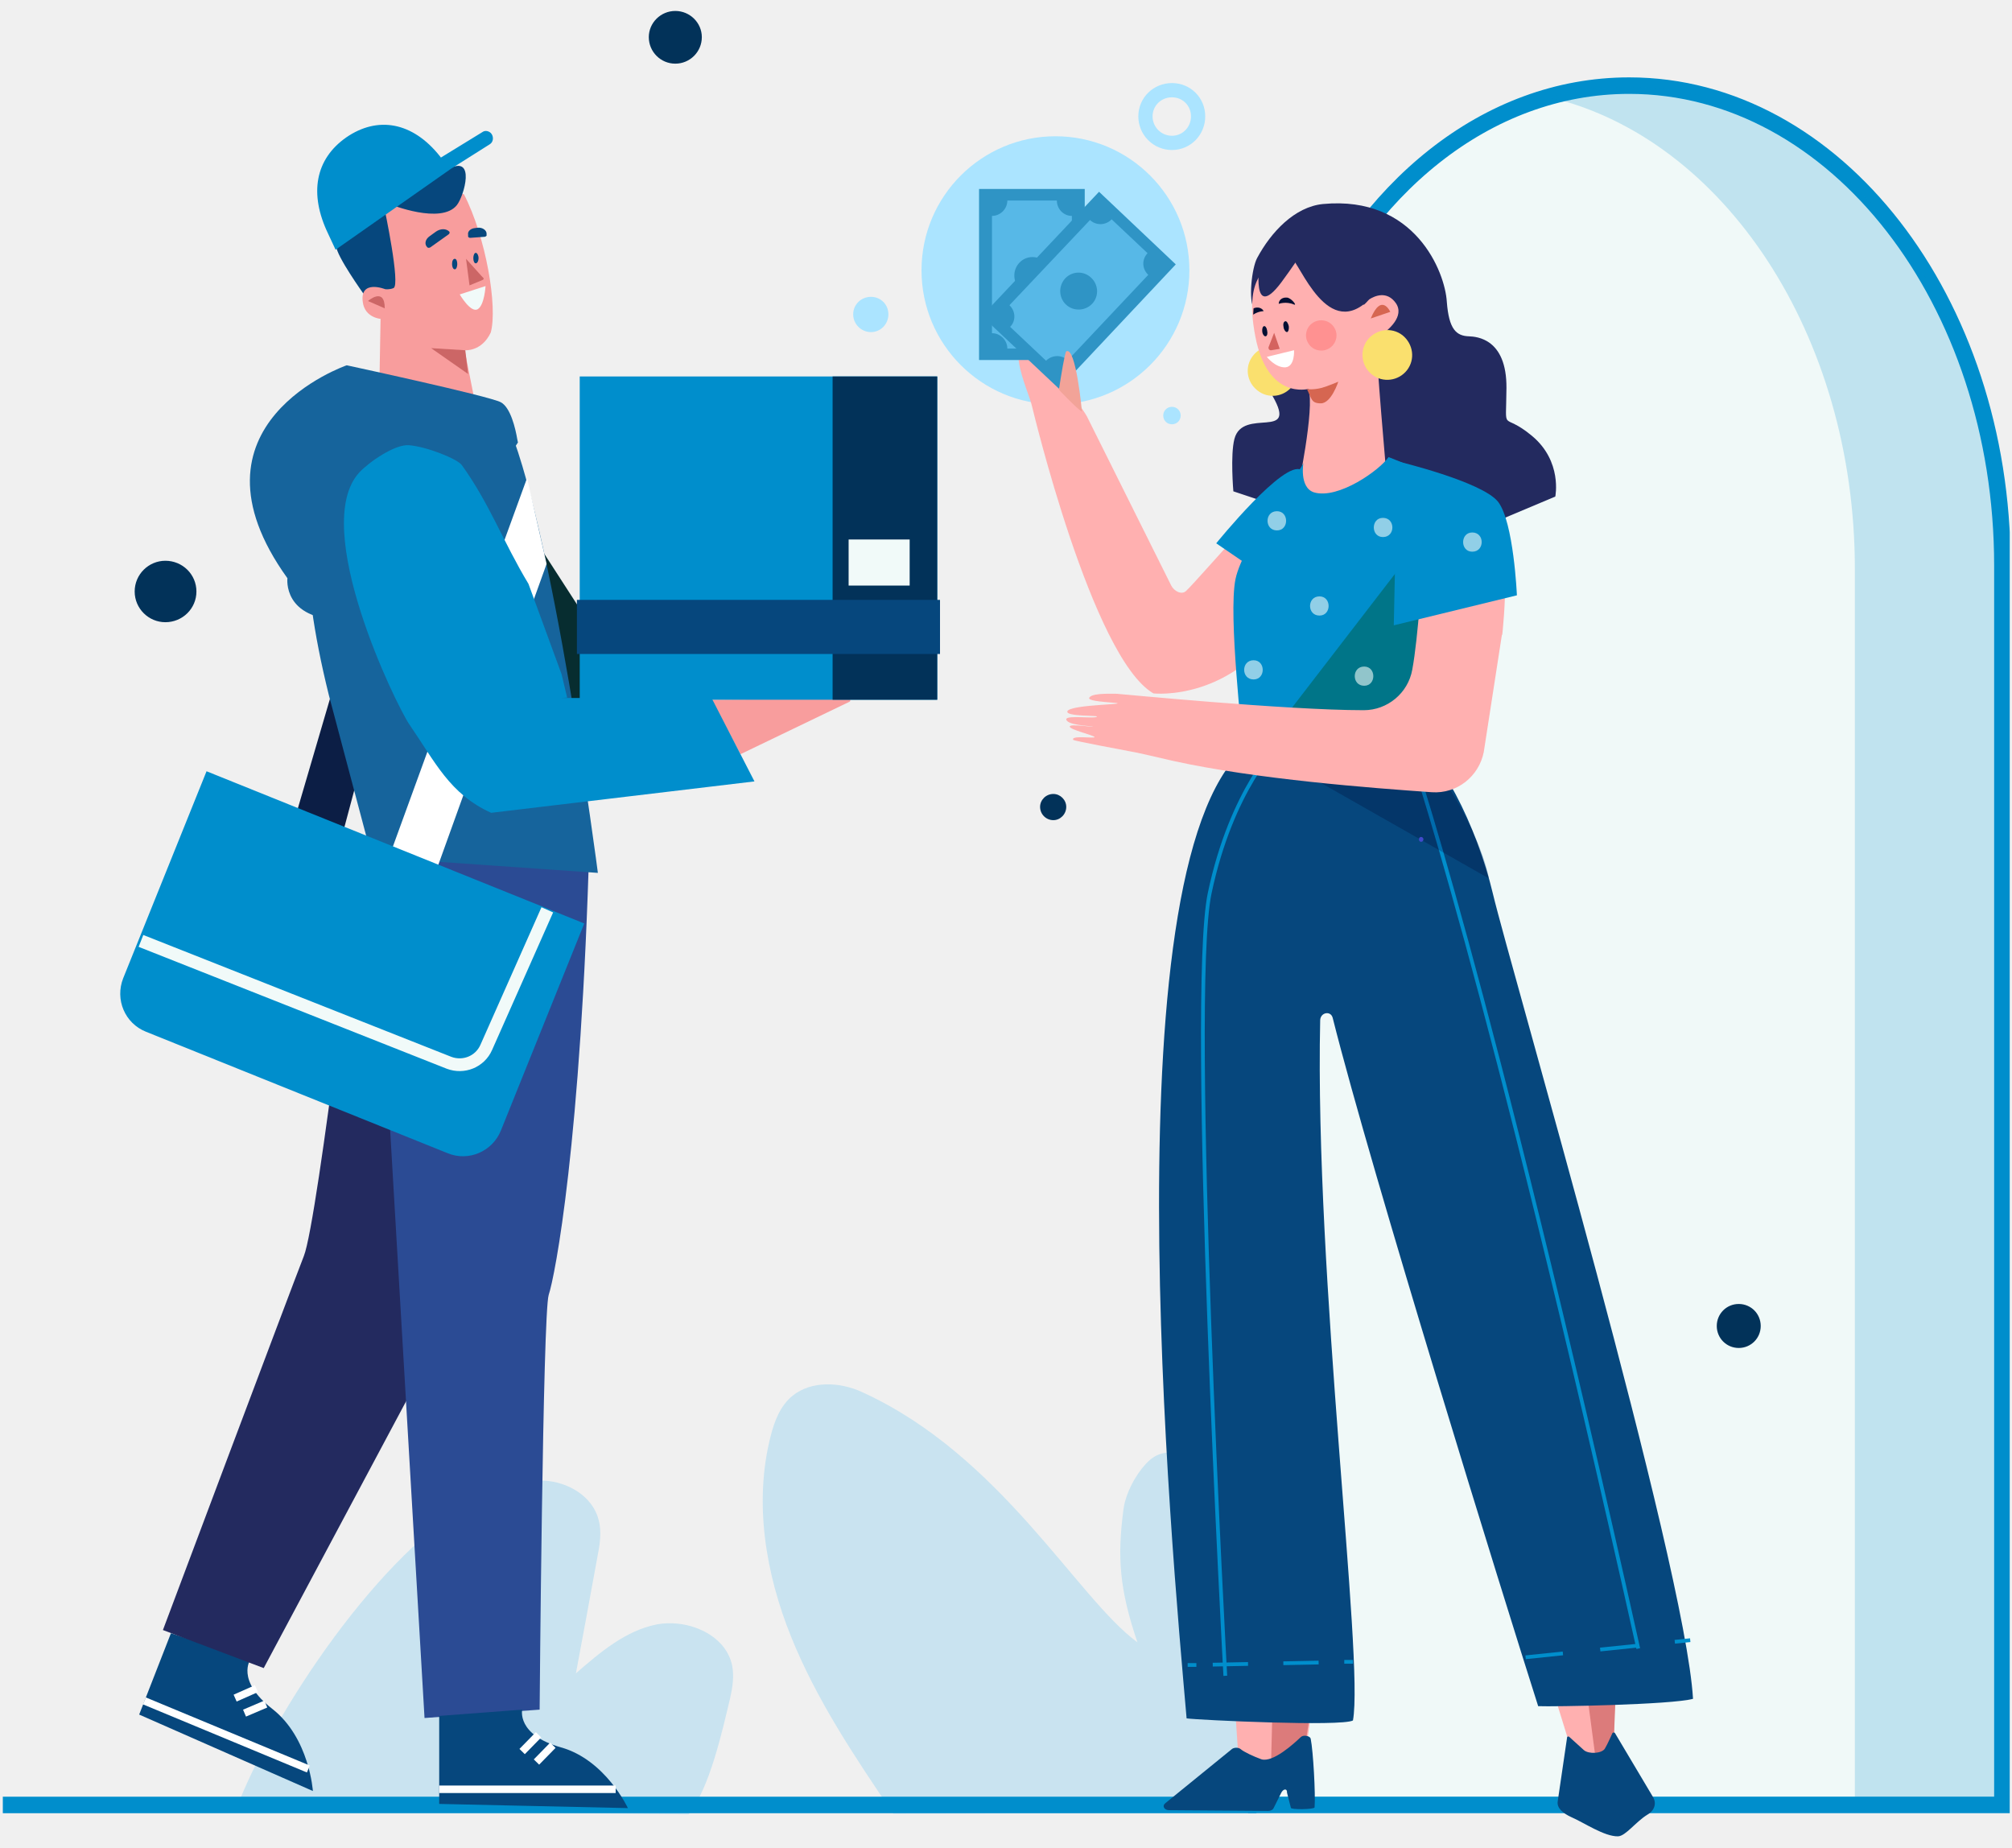
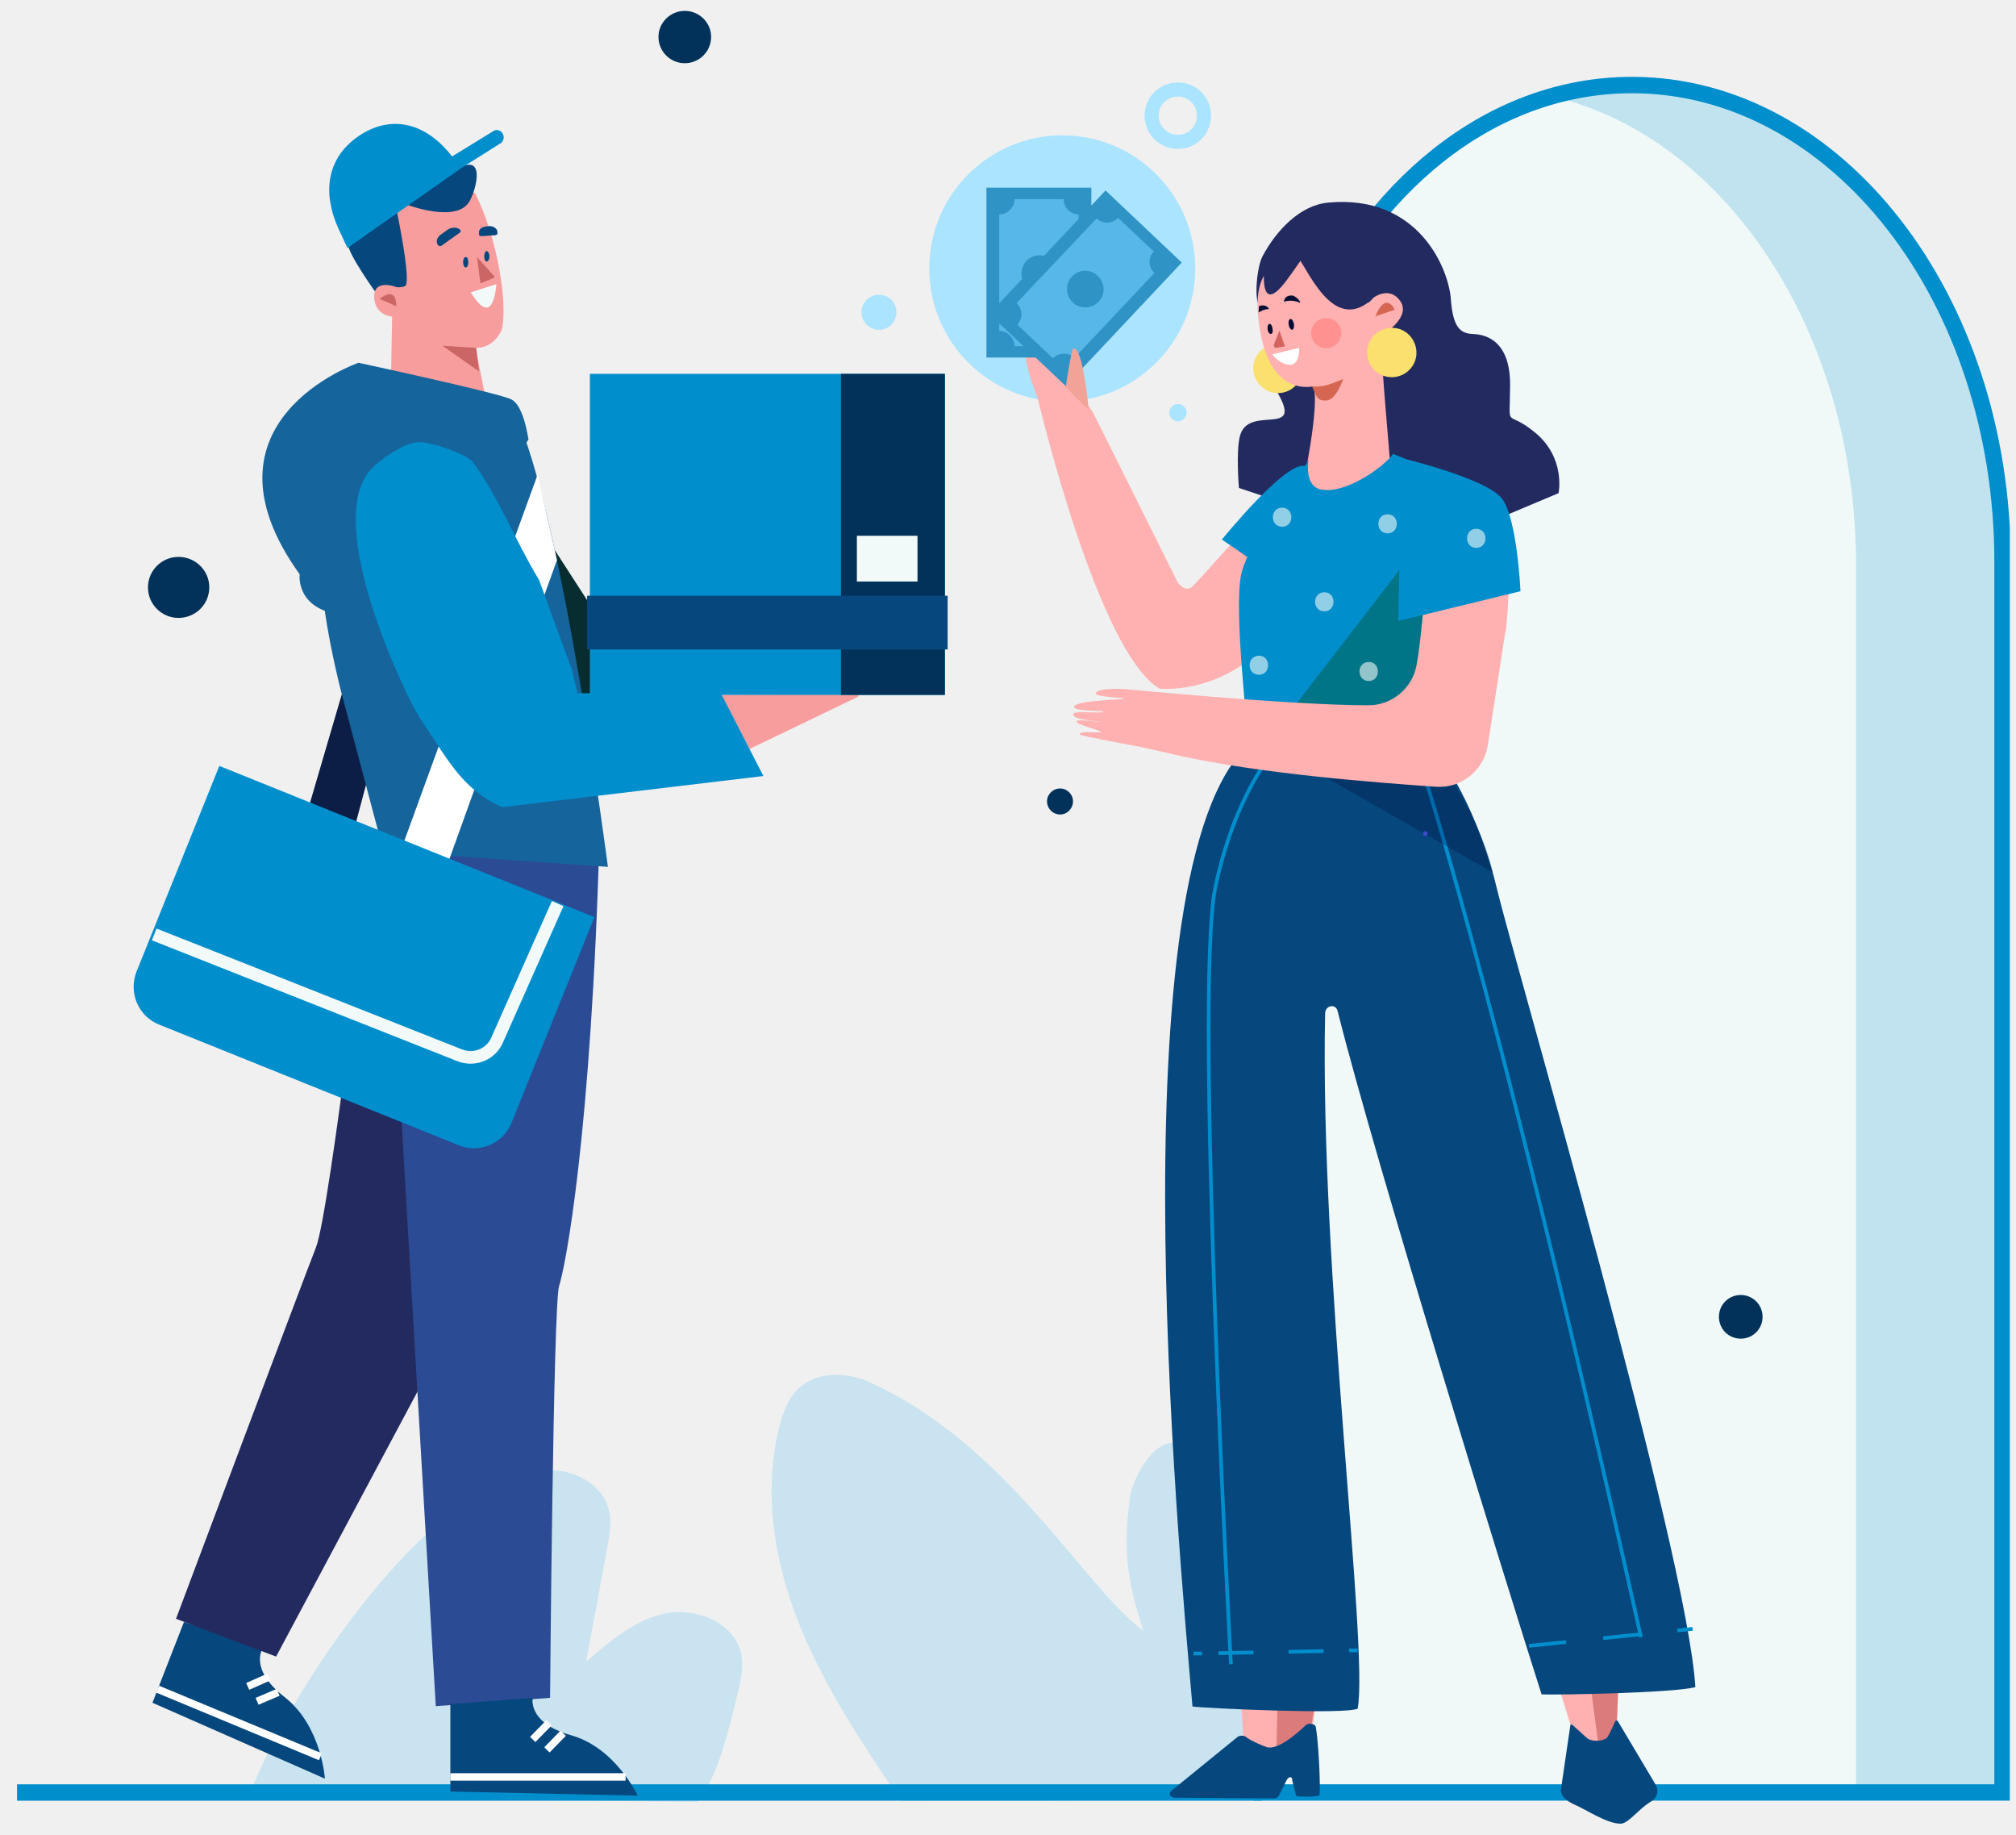
- <svg xmlns="http://www.w3.org/2000/svg" width="110" height="101" viewBox="0 0 110 101" fill="none">
+ <svg xmlns="http://www.w3.org/2000/svg" width="111" height="101" viewBox="0 0 111 101" fill="none">
  <g clip-path="url(#clip0_245_10035)">
    <g style="mix-blend-mode:multiply">
      <g opacity="0.5">
-         <path d="M48.838 99.15C46.74 96.058 44.642 92.928 43.251 89.474C41.858 86.02 41.21 82.146 42.125 78.539C42.335 77.7 42.659 76.841 43.327 76.306C44.356 75.467 45.92 75.543 47.121 76.096C54.73 79.551 58.887 87.375 62.186 89.78C61.194 86.86 61.08 85.123 61.423 82.509C61.537 81.612 62.148 80.486 62.796 79.875C64.074 78.654 66.114 80.028 67.22 81.383C70.614 85.543 75.286 94.112 77.288 99.073" fill="#ABE4FF" />
+         <path d="M49.622 99.15C47.524 96.058 45.427 92.928 44.035 89.474C42.643 86.02 41.994 82.146 42.91 78.539C43.119 77.7 43.444 76.841 44.111 76.306C45.141 75.467 46.704 75.543 47.906 76.096C55.514 79.551 59.671 87.375 62.97 89.78C61.978 86.86 61.864 85.123 62.207 82.509C62.322 81.612 62.932 80.486 63.58 79.875C64.858 78.654 66.898 80.028 68.004 81.383C71.398 85.543 76.07 94.112 78.072 99.073" fill="#ABE4FF" />
      </g>
      <g opacity="0.5">
-         <path d="M12.894 98.938C14.934 93.556 20.884 84.721 25.975 82.03C27.138 81.4 28.416 80.885 29.732 80.942C31.047 80.999 32.401 81.801 32.726 83.079C32.916 83.766 32.783 84.492 32.649 85.178C32.268 87.278 31.88 89.377 31.486 91.476C32.802 90.331 34.194 89.148 35.891 88.805C37.607 88.48 39.686 89.358 40.029 91.056C40.143 91.648 40.048 92.259 39.914 92.85C39.476 94.663 38.809 97.736 37.645 99.186" fill="#ABE4FF" />
+         <path d="M13.678 98.938C15.719 93.556 21.668 84.721 26.759 82.03C27.923 81.4 29.2 80.885 30.516 80.942C31.832 80.999 33.186 81.801 33.51 83.079C33.7 83.766 33.567 84.492 33.434 85.178C33.052 87.278 32.664 89.377 32.27 91.476C33.586 90.331 34.978 89.148 36.675 88.805C38.391 88.48 40.47 89.358 40.813 91.056C40.928 91.648 40.832 92.259 40.699 92.85C40.26 94.663 39.593 97.736 38.429 99.186" fill="#ABE4FF" />
      </g>
    </g>
-     <path d="M68.687 34.662V98.669H109.475V30.921C109.475 16.436 100.341 4.681 89.072 4.681C81.272 4.681 74.503 10.31 71.071 18.593" fill="#F0F9F8" />
-     <path d="M68.687 34.662V98.669H109.475V30.921C109.475 16.436 100.341 4.681 89.072 4.681C81.272 4.681 74.503 10.31 71.071 18.593" stroke="#008ECC" stroke-width="0.902" stroke-miterlimit="10" />
-     <path opacity="0.2" d="M101.409 31.115C101.409 18.271 94.22 7.584 84.762 5.332C86.116 4.951 87.527 4.76 88.976 4.76C100.246 4.76 109.38 16.515 109.38 31V98.748H101.409V31.115Z" fill="#008ECC" />
-     <path d="M68.687 98.671H0.154" stroke="#008ECC" stroke-width="0.902" stroke-miterlimit="10" />
-     <path d="M26.945 25.923L32.285 34.186L31.35 42.182L28.318 31.973L26.945 25.923Z" fill="#072D30" />
-     <path d="M19.871 16.056C19.871 16.056 18.384 13.976 18.384 13.461C18.384 12.927 21.015 11.381 21.015 11.381C21.015 11.381 22.712 15.961 22.407 16.495C22.083 17.049 20.329 15.083 19.871 16.056Z" fill="#06477D" />
-     <path d="M21.054 15.807C21.054 15.807 19.662 15.254 19.834 16.514C19.948 17.372 20.806 17.43 20.806 17.43L20.73 21.724L26.279 23.555L25.402 19.147C25.402 19.147 26.336 19.242 26.832 18.174C27.213 16.762 26.565 12.945 25.363 10.617L22.446 10.216L21.016 11.38C21.016 11.38 21.912 15.598 21.512 15.75C21.283 15.846 21.054 15.807 21.054 15.807Z" fill="#F89D9D" />
-     <path d="M21.339 11.17C21.339 11.17 24.447 9.281 24.542 9.224C26.011 8.461 25.381 10.693 24.981 11.209C24.123 12.296 21.339 11.17 21.339 11.17Z" fill="#06477D" />
-     <path d="M25.439 19.147L23.57 19.032L25.591 20.444L25.439 19.147Z" fill="#CC6666" />
-     <path d="M24.524 12.813L23.532 13.519C23.475 13.557 23.399 13.557 23.361 13.519C23.189 13.347 23.246 13.08 23.494 12.908L23.838 12.66C24.085 12.488 24.391 12.488 24.562 12.66C24.6 12.698 24.581 12.775 24.524 12.813Z" fill="#06477D" />
-     <path d="M26.507 12.944L25.706 13.002C25.649 13.002 25.592 12.963 25.592 12.925V12.83C25.554 12.639 25.744 12.486 25.973 12.467L26.126 12.448C26.355 12.429 26.583 12.563 26.602 12.753V12.849C26.622 12.887 26.564 12.925 26.507 12.944Z" fill="#06477D" />
-     <path d="M25.479 14.149L26.356 15.123C26.527 15.256 26.413 15.294 26.317 15.333L25.669 15.6L25.479 14.149Z" fill="#CC6666" />
-     <path d="M21.035 16.856L20.12 16.455C20.12 16.455 21.035 15.654 21.035 16.856Z" fill="#CC6666" />
-     <path d="M25 14.436C25 14.588 24.943 14.722 24.867 14.722C24.772 14.722 24.714 14.588 24.714 14.436C24.714 14.264 24.772 14.149 24.867 14.149C24.943 14.149 25 14.264 25 14.436Z" fill="#06477D" />
-     <path d="M26.163 14.108C26.163 14.28 26.087 14.395 26.011 14.395C25.935 14.395 25.877 14.28 25.877 14.108C25.877 13.956 25.935 13.822 26.011 13.822C26.087 13.822 26.163 13.956 26.163 14.108Z" fill="#06477D" />
-     <path d="M25.135 16.096L26.546 15.638C26.546 15.638 26.489 16.668 26.126 16.897C25.745 17.145 25.135 16.096 25.135 16.096Z" fill="#F1FAF9" />
-     <path d="M26.87 7.315C26.756 7.162 26.527 7.105 26.375 7.22L24.105 8.613L24.048 8.537C22.542 6.647 20.635 6.342 18.938 7.506C17.241 8.689 16.878 10.579 17.946 12.792L18.347 13.651L24.659 9.224L26.775 7.888C26.966 7.773 27.004 7.506 26.87 7.315Z" fill="#008ECC" />
-     <path d="M9.345 89.283L7.609 93.73L17.106 97.909C17.106 97.909 16.915 95.008 14.894 93.424C12.872 91.859 13.692 90.715 13.692 90.715L9.345 89.283Z" fill="#06477D" />
-     <path d="M7.896 92.983L16.858 96.705" stroke="white" stroke-width="0.41" stroke-miterlimit="10" />
-     <path d="M14.019 92.314L12.855 92.83" stroke="white" stroke-width="0.41" stroke-miterlimit="10" />
-     <path d="M14.532 93.155L13.369 93.651" stroke="white" stroke-width="0.41" stroke-miterlimit="10" />
-     <path d="M23.513 74.147L14.418 91.189L8.907 89.109C8.907 89.109 15.848 70.617 16.61 68.67C17.392 66.724 19.814 45.884 19.814 45.884L30.721 45.941L23.895 73.078L23.513 74.147Z" fill="#232A5F" />
-     <path d="M32.229 45.846C31.772 62.487 30.342 69.758 29.998 70.789C29.674 71.819 29.503 93.46 29.503 93.46L23.21 93.918L20.35 45.025L32.229 45.846Z" fill="#2B4B94" />
-     <path d="M24.012 93.804V98.614L34.328 98.843C34.328 98.843 33.108 96.209 30.667 95.522C28.226 94.835 28.55 93.461 28.55 93.461L24.012 93.804Z" fill="#06477D" />
-     <path d="M24.012 97.814H33.66" stroke="white" stroke-width="0.41" stroke-miterlimit="10" />
-     <path d="M29.443 94.835L28.546 95.751" stroke="white" stroke-width="0.41" stroke-miterlimit="10" />
-     <path d="M30.226 95.408L29.33 96.324" stroke="white" stroke-width="0.41" stroke-miterlimit="10" />
-     <path d="M18.803 35.598L15.961 45.292L18.555 46.246L20.709 38.174C20.709 38.174 20.462 36.533 20.462 35.808C20.462 35.808 19.718 35.846 18.803 35.598Z" fill="#0C1E45" />
-     <path d="M28.319 24.186C28.319 24.186 28.3 24.129 28.281 24.015C28.185 23.442 27.918 22.278 27.384 21.992C26.755 21.648 18.956 19.969 18.956 19.969C18.956 19.969 9.65 23.175 15.714 31.61C15.714 31.61 15.428 33.881 18.746 33.881C22.045 33.881 28.319 24.186 28.319 24.186Z" fill="#16649C" />
-     <path d="M20.025 23.596C20.025 23.596 14.438 23.768 17.985 38.023L20.331 46.859L32.687 47.718C32.687 47.718 30.189 28.367 27.596 22.814" fill="#16649C" />
-     <path d="M28.815 26.134L20.997 47.603L23.571 48.367L29.883 30.828L28.815 26.134Z" fill="white" />
-     <path d="M38.902 38.252L46.396 38.194C46.491 38.194 46.529 38.328 46.434 38.366L40.485 41.229L38.902 38.252Z" fill="#F89D9D" />
-     <path d="M30.703 36.858L28.892 31.916C27.519 29.645 26.775 27.545 25.25 25.427C25.002 25.083 23.324 24.416 22.37 24.339C21.607 24.263 20.177 25.255 19.643 25.828C16.916 28.805 21.646 38.519 22.37 39.587C23.8 41.667 24.582 43.404 26.851 44.434L41.248 42.717L38.903 38.156H30.684L31.008 38.137" fill="#008ECC" />
-     <path d="M24.468 63.04L7.974 56.399C6.83 55.941 6.277 54.643 6.734 53.479L11.292 42.162L31.943 50.483L27.386 61.8C26.928 62.945 25.613 63.517 24.468 63.04Z" fill="#008ECC" />
-     <path d="M7.707 51.437L24.545 58.097C25.346 58.402 26.242 58.04 26.585 57.257L29.922 49.738" stroke="#F1FAF9" stroke-width="0.697" stroke-miterlimit="10" />
-     <path d="M51.24 38.252H31.695V20.58H51.24V38.252Z" fill="#008ECC" />
-     <path d="M51.24 38.252H45.52V20.58H51.24V38.252Z" fill="#023259" />
-     <path d="M49.733 32.011H46.396V29.492H49.733V32.011Z" fill="#F1FAF9" />
-     <path d="M51.392 35.751H31.541V32.793H51.392V35.751Z" fill="#06477D" />
-     <path d="M65.026 14.777C65.026 10.732 61.746 7.449 57.703 7.449C53.661 7.449 50.381 10.732 50.381 14.777C50.381 18.823 53.661 22.106 57.703 22.106C61.746 22.106 65.026 18.823 65.026 14.777Z" fill="#ABE4FF" />
-     <path d="M48.571 17.182C48.571 16.647 48.151 16.227 47.617 16.227C47.083 16.227 46.645 16.647 46.645 17.182C46.645 17.716 47.083 18.155 47.617 18.155C48.151 18.155 48.571 17.716 48.571 17.182Z" fill="#ABE4FF" />
-     <path d="M65.503 6.361C65.503 5.559 64.874 4.93 64.073 4.93C63.272 4.93 62.624 5.559 62.624 6.361C62.624 7.163 63.272 7.811 64.073 7.811C64.874 7.811 65.503 7.163 65.503 6.361Z" stroke="#ABE4FF" stroke-width="0.779" stroke-miterlimit="10" />
-     <path d="M64.55 22.717C64.55 22.45 64.34 22.24 64.073 22.24C63.806 22.24 63.596 22.45 63.596 22.717C63.596 22.985 63.806 23.194 64.073 23.194C64.34 23.194 64.55 22.985 64.55 22.717Z" fill="#ABE4FF" />
-     <path d="M10.739 32.335C10.739 31.399 9.976 30.655 9.041 30.655C8.126 30.655 7.363 31.399 7.363 32.335C7.363 33.27 8.126 34.014 9.041 34.014C9.976 34.014 10.739 33.27 10.739 32.335Z" fill="#023259" />
-     <path d="M58.294 44.109C58.294 44.51 57.97 44.835 57.589 44.835C57.188 44.835 56.864 44.51 56.864 44.109C56.864 43.728 57.188 43.403 57.589 43.403C57.97 43.403 58.294 43.728 58.294 44.109Z" fill="#023259" />
-     <path d="M38.37 2.03C38.37 1.247 37.721 0.599 36.92 0.599C36.12 0.599 35.471 1.247 35.471 2.03C35.471 2.831 36.12 3.48 36.92 3.48C37.721 3.48 38.37 2.831 38.37 2.03Z" fill="#023259" />
-     <path d="M96.262 72.487C96.262 71.819 95.728 71.284 95.061 71.284C94.393 71.284 93.859 71.819 93.859 72.487C93.859 73.154 94.393 73.689 95.061 73.689C95.728 73.689 96.262 73.154 96.262 72.487Z" fill="#023259" />
-     <path d="M69.604 17.126C69.604 17.126 68.498 19.779 69.585 21.668C70.977 24.111 67.945 22.241 67.488 23.996C67.259 24.874 67.43 26.859 67.43 26.859L75.783 29.645L69.604 17.126Z" fill="#232A5F" />
-     <path d="M74.105 31.744L68.575 16.916C68.231 16.439 68.441 14.645 68.727 14.111C69.49 12.68 70.787 11.305 72.331 11.153C77.365 10.676 79.005 14.874 79.1 16.496C79.215 18.004 79.615 18.366 80.321 18.386C80.721 18.405 82.38 18.5 82.361 21.21C82.342 23.825 82.075 22.431 83.753 23.825C85.431 25.218 85.031 27.145 85.031 27.145L74.105 31.744Z" fill="#232A5F" />
-     <path d="M70.652 21.113C71.109 20.522 70.995 19.663 70.404 19.205C69.813 18.747 68.954 18.862 68.497 19.453C68.039 20.045 68.154 20.884 68.745 21.343C69.336 21.82 70.194 21.705 70.652 21.113Z" fill="#FAE06E" />
-     <path d="M74.541 16.648C74.561 16.724 74.808 16.4 74.866 16.362C75.133 16.19 75.819 15.866 76.315 16.572C76.811 17.297 75.895 18.041 75.495 18.328C75.38 18.404 75.304 18.538 75.266 18.671C75.19 19.11 75.819 26.171 75.819 26.171C75.819 26.171 68.649 32.545 70.918 26.915C70.918 26.915 71.91 22.259 71.529 21.267C71.529 21.247 69.298 21.896 68.63 18.385C68.02 15.198 69.107 14.492 70.442 13.976C70.88 13.824 72.272 18.366 74.541 16.648Z" fill="#FFB0B0" />
-     <path d="M76.925 20.235C77.383 19.643 77.268 18.803 76.677 18.326C76.086 17.868 75.247 17.983 74.77 18.574C74.313 19.166 74.427 20.025 75.018 20.483C75.609 20.941 76.467 20.826 76.925 20.235Z" fill="#FAE06E" />
-     <path d="M76.009 17.048C76.009 17.048 75.532 15.98 74.941 17.411L76.009 17.048Z" fill="#D66651" />
-     <path d="M68.877 14.261C68.877 14.261 68.324 17.906 70.212 15.215C70.67 14.566 73.053 11.532 68.877 14.261Z" fill="#232A5F" />
-     <path d="M71.814 17.622C71.413 17.851 71.279 18.366 71.527 18.767C71.756 19.148 72.252 19.282 72.653 19.053C73.053 18.824 73.186 18.308 72.958 17.927C72.729 17.526 72.214 17.392 71.814 17.622Z" fill="#FF9191" />
-     <path d="M69.26 19.509L70.748 19.146C70.748 19.146 70.805 20.043 70.271 20.082C69.718 20.101 69.26 19.509 69.26 19.509Z" fill="white" />
-     <path d="M69.66 18.193L69.965 19.071L69.489 19.148C69.393 19.148 69.336 19.071 69.355 18.976L69.66 18.193Z" fill="#D4635F" />
-     <path d="M70.749 16.649C70.94 16.725 70.578 16.267 70.349 16.267C70.101 16.248 69.91 16.401 69.91 16.611C69.91 16.611 70.311 16.458 70.749 16.649Z" fill="#040F33" />
-     <path d="M68.534 16.857C68.744 16.761 68.992 16.819 69.087 17.009C69.087 17.009 68.801 17.009 68.515 17.2" fill="#040F33" />
-     <path d="M70.461 17.829C70.48 17.982 70.442 18.135 70.366 18.154C70.29 18.154 70.194 18.04 70.175 17.887C70.137 17.715 70.175 17.581 70.271 17.562C70.347 17.543 70.423 17.677 70.461 17.829Z" fill="#040F33" />
-     <path d="M69.278 18.078C69.316 18.231 69.278 18.365 69.201 18.384C69.125 18.403 69.03 18.288 69.011 18.136C68.992 17.983 69.03 17.849 69.106 17.83C69.182 17.811 69.259 17.926 69.278 18.078Z" fill="#040F33" />
-     <path d="M71.451 21.267C71.451 21.267 71.775 21.324 72.233 21.21C72.595 21.114 73.167 20.866 73.167 20.866C73.167 20.866 72.786 22.049 72.214 22.049C71.68 22.049 71.718 21.801 71.451 21.267Z" fill="#D66651" />
-     <path d="M84.418 90.846L85.772 95.216C85.772 95.216 86.821 96.132 87.183 96.113C87.87 96.056 88.232 94.891 88.232 94.891L88.347 90.846H84.418Z" fill="#FFB0B0" />
-     <path d="M86.384 89.683L87.338 96.915C87.338 96.915 89.283 97.431 88.215 95.484L88.444 89.912L86.384 89.683Z" fill="#DC7B7B" />
-     <path d="M88.291 94.738L90.369 98.23C90.579 98.573 90.465 98.974 90.064 99.203C89.416 99.604 88.882 100.367 88.462 100.386C87.719 100.406 86.575 99.623 85.907 99.337C85.45 99.127 85.106 98.841 85.163 98.478L85.678 94.967C85.678 94.928 85.755 94.909 85.793 94.948L86.594 95.673C86.861 95.902 87.566 95.864 87.738 95.596C87.871 95.386 88.157 94.738 88.157 94.738C88.195 94.699 88.253 94.699 88.291 94.738Z" fill="#06477D" />
-     <path d="M72.024 91.19L71.414 95.56C71.414 95.56 70.422 98.48 69.507 97.354C68.591 96.228 67.676 95.636 67.676 95.636L67.371 91.075L72.024 91.19Z" fill="#FFB0B0" />
-     <path d="M69.621 91.343L69.468 97.316C69.468 97.316 72.367 97.755 71.299 95.808L71.928 91.667L69.621 91.343Z" fill="#DC7B7B" />
-     <path d="M67.371 95.599L63.709 98.576C63.519 98.728 63.652 98.957 63.919 98.957L69.335 98.996C69.468 98.996 69.583 98.938 69.621 98.862L70.04 98.022C70.155 97.774 70.383 97.755 70.364 98.003L70.574 98.824C70.555 98.938 71.852 98.919 71.871 98.805C71.928 98.08 71.794 95.732 71.661 95.064C71.642 94.969 71.547 94.912 71.413 94.893C71.299 94.874 71.184 94.893 71.108 94.969C70.746 95.312 69.583 96.381 68.953 96.171C68.534 96.019 68 95.77 67.828 95.618C67.714 95.522 67.504 95.522 67.371 95.599Z" fill="#06477D" />
-     <path d="M77.001 40.694C78.603 40.713 80.777 45.293 81.616 48.842C82.589 52.926 92.123 85.426 92.561 92.869C91.379 93.194 84.858 93.308 84.095 93.27C82.207 87.354 74.98 64.071 72.864 55.655C72.768 55.236 72.196 55.331 72.177 55.77C71.872 69.854 74.58 90.674 73.969 94.052C73.34 94.396 65.579 94.033 64.874 93.938C64.073 84.758 60.488 46.323 68.382 40.655C72.349 40.56 74.141 40.655 77.001 40.694Z" fill="#06477D" />
-     <path d="M69.927 40.638C69.927 40.638 67.334 43.119 66.132 48.844C64.95 54.569 66.99 91.611 66.99 91.611" stroke="#008ECC" stroke-width="0.205" stroke-miterlimit="10" />
-     <path d="M76.981 40.638C76.981 40.638 81.31 53.023 89.567 90.122" stroke="#008ECC" stroke-width="0.205" stroke-miterlimit="10" />
-     <path d="M64.932 91.019H65.408" stroke="#008ECC" stroke-width="0.205" stroke-miterlimit="10" />
-     <path d="M66.303 91.001L73.034 90.867" stroke="#008ECC" stroke-width="0.205" stroke-miterlimit="10" stroke-dasharray="1.93 1.93" />
-     <path d="M73.494 90.846H73.97" stroke="#008ECC" stroke-width="0.205" stroke-miterlimit="10" />
-     <path d="M83.408 90.598L92.408 89.663" stroke="#008ECC" stroke-width="0.205" stroke-miterlimit="10" stroke-dasharray="2.05 2.05" />
+     <path d="M69.471 34.662V98.669H110.259V30.921C110.259 16.436 101.125 4.681 89.856 4.681C82.057 4.681 75.287 10.31 71.855 18.593" fill="#F0F9F8" />
+     <path d="M69.471 34.662V98.669H110.259V30.921C110.259 16.436 101.125 4.681 89.856 4.681C82.057 4.681 75.287 10.31 71.855 18.593" stroke="#008ECC" stroke-width="0.902" stroke-miterlimit="10" />
+     <path opacity="0.2" d="M102.193 31.115C102.193 18.271 95.004 7.584 85.546 5.332C86.9 4.951 88.311 4.76 89.761 4.76C101.03 4.76 110.164 16.515 110.164 31V98.748H102.193V31.115Z" fill="#008ECC" />
+     <path d="M69.471 98.671H0.938" stroke="#008ECC" stroke-width="0.902" stroke-miterlimit="10" />
+     <path d="M27.73 25.923L33.069 34.186L32.134 42.182L29.102 31.973L27.73 25.923Z" fill="#072D30" />
+     <path d="M20.655 16.056C20.655 16.056 19.168 13.976 19.168 13.461C19.168 12.927 21.799 11.381 21.799 11.381C21.799 11.381 23.497 15.961 23.192 16.495C22.867 17.049 21.113 15.083 20.655 16.056Z" fill="#06477D" />
+     <path d="M21.838 15.807C21.838 15.807 20.446 15.254 20.618 16.514C20.732 17.372 21.59 17.43 21.59 17.43L21.514 21.724L27.063 23.555L26.186 19.147C26.186 19.147 27.12 19.242 27.616 18.174C27.997 16.762 27.349 12.945 26.148 10.617L23.23 10.216L21.8 11.38C21.8 11.38 22.696 15.598 22.296 15.75C22.067 15.846 21.838 15.807 21.838 15.807Z" fill="#F89D9D" />
+     <path d="M22.123 11.17C22.123 11.17 25.231 9.281 25.327 9.224C26.795 8.461 26.166 10.693 25.765 11.209C24.907 12.296 22.123 11.17 22.123 11.17Z" fill="#06477D" />
+     <path d="M26.223 19.147L24.354 19.032L26.375 20.444L26.223 19.147Z" fill="#CC6666" />
+     <path d="M25.308 12.813L24.317 13.519C24.259 13.557 24.183 13.557 24.145 13.519C23.973 13.347 24.031 13.08 24.279 12.908L24.622 12.66C24.87 12.488 25.175 12.488 25.346 12.66C25.384 12.698 25.365 12.775 25.308 12.813Z" fill="#06477D" />
+     <path d="M27.291 12.944L26.49 13.002C26.433 13.002 26.376 12.963 26.376 12.925V12.83C26.338 12.639 26.529 12.486 26.757 12.467L26.91 12.448C27.139 12.429 27.368 12.563 27.387 12.753V12.849C27.406 12.887 27.349 12.925 27.291 12.944Z" fill="#06477D" />
+     <path d="M26.263 14.149L27.14 15.123C27.311 15.256 27.197 15.294 27.102 15.333L26.453 15.6L26.263 14.149Z" fill="#CC6666" />
+     <path d="M21.82 16.856L20.904 16.455C20.904 16.455 21.82 15.654 21.82 16.856Z" fill="#CC6666" />
+     <path d="M25.785 14.436C25.785 14.588 25.727 14.722 25.651 14.722C25.556 14.722 25.498 14.588 25.498 14.436C25.498 14.264 25.556 14.149 25.651 14.149C25.727 14.149 25.785 14.264 25.785 14.436Z" fill="#06477D" />
+     <path d="M26.948 14.108C26.948 14.28 26.871 14.395 26.795 14.395C26.719 14.395 26.662 14.28 26.662 14.108C26.662 13.956 26.719 13.822 26.795 13.822C26.871 13.822 26.948 13.956 26.948 14.108Z" fill="#06477D" />
+     <path d="M25.919 16.096L27.33 15.638C27.33 15.638 27.273 16.668 26.91 16.897C26.529 17.145 25.919 16.096 25.919 16.096Z" fill="#F1FAF9" />
+     <path d="M27.655 7.315C27.54 7.162 27.311 7.105 27.159 7.22L24.89 8.613L24.832 8.537C23.326 6.647 21.419 6.342 19.722 7.506C18.025 8.689 17.663 10.579 18.73 12.792L19.131 13.651L25.443 9.224L27.559 7.888C27.75 7.773 27.788 7.506 27.655 7.315Z" fill="#008ECC" />
+     <path d="M10.129 89.283L8.394 93.73L17.89 97.909C17.89 97.909 17.699 95.008 15.678 93.424C13.656 91.859 14.476 90.715 14.476 90.715L10.129 89.283Z" fill="#06477D" />
+     <path d="M8.68 92.983L17.642 96.705" stroke="white" stroke-width="0.41" stroke-miterlimit="10" />
+     <path d="M14.803 92.314L13.64 92.83" stroke="white" stroke-width="0.41" stroke-miterlimit="10" />
+     <path d="M15.316 93.155L14.153 93.651" stroke="white" stroke-width="0.41" stroke-miterlimit="10" />
+     <path d="M24.298 74.147L15.202 91.189L9.691 89.109C9.691 89.109 16.632 70.617 17.395 68.67C18.177 66.724 20.598 45.884 20.598 45.884L31.506 45.941L24.679 73.078L24.298 74.147Z" fill="#232A5F" />
+     <path d="M33.014 45.846C32.556 62.487 31.126 69.758 30.783 70.789C30.458 71.819 30.287 93.46 30.287 93.46L23.994 93.918L21.134 45.025L33.014 45.846Z" fill="#2B4B94" />
+     <path d="M24.796 93.804V98.614L35.112 98.843C35.112 98.843 33.892 96.209 31.451 95.522C29.01 94.835 29.334 93.461 29.334 93.461L24.796 93.804Z" fill="#06477D" />
+     <path d="M24.796 97.814H34.445" stroke="white" stroke-width="0.41" stroke-miterlimit="10" />
+     <path d="M30.227 94.835L29.331 95.751" stroke="white" stroke-width="0.41" stroke-miterlimit="10" />
+     <path d="M31.01 95.408L30.114 96.324" stroke="white" stroke-width="0.41" stroke-miterlimit="10" />
+     <path d="M19.587 35.598L16.746 45.292L19.339 46.246L21.494 38.174C21.494 38.174 21.246 36.533 21.246 35.808C21.246 35.808 20.502 35.846 19.587 35.598Z" fill="#0C1E45" />
+     <path d="M29.103 24.186C29.103 24.186 29.084 24.129 29.065 24.015C28.969 23.442 28.703 22.278 28.169 21.992C27.539 21.648 19.74 19.969 19.74 19.969C19.74 19.969 10.435 23.175 16.498 31.61C16.498 31.61 16.212 33.881 19.53 33.881C22.829 33.881 29.103 24.186 29.103 24.186Z" fill="#16649C" />
+     <path d="M20.81 23.596C20.81 23.596 15.222 23.768 18.769 38.023L21.115 46.859L33.471 47.718C33.471 47.718 30.973 28.367 28.38 22.814" fill="#16649C" />
+     <path d="M29.599 26.134L21.781 47.603L24.355 48.367L30.667 30.828L29.599 26.134Z" fill="white" />
+     <path d="M39.686 38.252L47.18 38.194C47.275 38.194 47.313 38.328 47.218 38.366L41.269 41.229L39.686 38.252Z" fill="#F89D9D" />
+     <path d="M31.487 36.858L29.676 31.916C28.303 29.645 27.559 27.545 26.034 25.427C25.786 25.083 24.108 24.416 23.154 24.339C22.392 24.263 20.961 25.255 20.427 25.828C17.701 28.805 22.43 38.519 23.154 39.587C24.584 41.667 25.366 43.404 27.636 44.434L42.032 42.717L39.687 38.156H31.468L31.793 38.137" fill="#008ECC" />
+     <path d="M25.253 63.04L8.758 56.399C7.614 55.941 7.061 54.643 7.519 53.479L12.076 42.162L32.727 50.483L28.17 61.8C27.712 62.945 26.397 63.517 25.253 63.04Z" fill="#008ECC" />
+     <path d="M8.491 51.437L25.329 58.097C26.13 58.402 27.026 58.04 27.369 57.257L30.706 49.738" stroke="#F1FAF9" stroke-width="0.697" stroke-miterlimit="10" />
+     <path d="M52.025 38.252H32.479V20.58H52.025V38.252Z" fill="#008ECC" />
+     <path d="M52.024 38.252H46.304V20.58H52.024V38.252Z" fill="#023259" />
+     <path d="M50.517 32.011H47.18V29.492H50.517V32.011Z" fill="#F1FAF9" />
+     <path d="M52.176 35.751H32.326V32.793H52.176V35.751Z" fill="#06477D" />
+     <path d="M65.81 14.777C65.81 10.732 62.53 7.449 58.487 7.449C54.445 7.449 51.165 10.732 51.165 14.777C51.165 18.823 54.445 22.106 58.487 22.106C62.53 22.106 65.81 18.823 65.81 14.777Z" fill="#ABE4FF" />
+     <path d="M49.355 17.182C49.355 16.647 48.935 16.227 48.401 16.227C47.867 16.227 47.429 16.647 47.429 17.182C47.429 17.716 47.867 18.155 48.401 18.155C48.935 18.155 49.355 17.716 49.355 17.182Z" fill="#ABE4FF" />
+     <path d="M66.288 6.361C66.288 5.559 65.658 4.93 64.857 4.93C64.056 4.93 63.408 5.559 63.408 6.361C63.408 7.163 64.056 7.811 64.857 7.811C65.658 7.811 66.288 7.163 66.288 6.361Z" stroke="#ABE4FF" stroke-width="0.779" stroke-miterlimit="10" />
+     <path d="M65.334 22.717C65.334 22.45 65.124 22.24 64.857 22.24C64.59 22.24 64.38 22.45 64.38 22.717C64.38 22.985 64.59 23.194 64.857 23.194C65.124 23.194 65.334 22.985 65.334 22.717Z" fill="#ABE4FF" />
+     <path d="M11.523 32.335C11.523 31.399 10.76 30.655 9.826 30.655C8.91 30.655 8.147 31.399 8.147 32.335C8.147 33.27 8.91 34.014 9.826 34.014C10.76 34.014 11.523 33.27 11.523 32.335Z" fill="#023259" />
+     <path d="M59.079 44.109C59.079 44.51 58.754 44.835 58.373 44.835C57.973 44.835 57.648 44.51 57.648 44.109C57.648 43.728 57.973 43.403 58.373 43.403C58.754 43.403 59.079 43.728 59.079 44.109Z" fill="#023259" />
+     <path d="M39.154 2.03C39.154 1.247 38.505 0.599 37.705 0.599C36.904 0.599 36.255 1.247 36.255 2.03C36.255 2.831 36.904 3.48 37.705 3.48C38.505 3.48 39.154 2.831 39.154 2.03Z" fill="#023259" />
+     <path d="M97.046 72.487C97.046 71.819 96.512 71.284 95.845 71.284C95.177 71.284 94.644 71.819 94.644 72.487C94.644 73.154 95.177 73.689 95.845 73.689C96.512 73.689 97.046 73.154 97.046 72.487Z" fill="#023259" />
+     <path d="M70.388 17.126C70.388 17.126 69.282 19.779 70.369 21.668C71.761 24.111 68.73 22.241 68.272 23.996C68.043 24.874 68.215 26.859 68.215 26.859L76.567 29.645L70.388 17.126Z" fill="#232A5F" />
+     <path d="M74.889 31.744L69.359 16.916C69.016 16.439 69.225 14.645 69.511 14.111C70.274 12.68 71.571 11.305 73.115 11.153C78.149 10.676 79.789 14.874 79.885 16.496C79.999 18.004 80.4 18.366 81.105 18.386C81.505 18.405 83.165 18.5 83.145 21.21C83.126 23.825 82.859 22.431 84.537 23.825C86.216 25.218 85.815 27.145 85.815 27.145L74.889 31.744Z" fill="#232A5F" />
+     <path d="M71.436 21.113C71.893 20.522 71.779 19.663 71.188 19.205C70.597 18.747 69.739 18.862 69.281 19.453C68.823 20.045 68.938 20.884 69.529 21.343C70.12 21.82 70.978 21.705 71.436 21.113Z" fill="#FAE06E" />
+     <path d="M75.326 16.648C75.345 16.724 75.593 16.4 75.65 16.362C75.917 16.19 76.603 15.866 77.099 16.572C77.595 17.297 76.68 18.041 76.279 18.328C76.165 18.404 76.088 18.538 76.05 18.671C75.974 19.11 76.603 26.171 76.603 26.171C76.603 26.171 69.433 32.545 71.703 26.915C71.703 26.915 72.694 22.259 72.313 21.267C72.313 21.247 70.082 21.896 69.414 18.385C68.804 15.198 69.891 14.492 71.226 13.976C71.665 13.824 73.056 18.366 75.326 16.648Z" fill="#FFB0B0" />
+     <path d="M77.709 20.235C78.167 19.643 78.052 18.803 77.461 18.326C76.87 17.868 76.031 17.983 75.555 18.574C75.097 19.166 75.211 20.025 75.802 20.483C76.394 20.941 77.252 20.826 77.709 20.235Z" fill="#FAE06E" />
+     <path d="M76.793 17.048C76.793 17.048 76.317 15.98 75.726 17.411L76.793 17.048Z" fill="#D66651" />
+     <path d="M69.661 14.261C69.661 14.261 69.108 17.906 70.996 15.215C71.454 14.566 73.838 11.532 69.661 14.261Z" fill="#232A5F" />
+     <path d="M72.598 17.622C72.197 17.851 72.064 18.366 72.312 18.767C72.54 19.148 73.036 19.282 73.437 19.053C73.837 18.824 73.971 18.308 73.742 17.927C73.513 17.526 72.998 17.392 72.598 17.622Z" fill="#FF9191" />
+     <path d="M70.044 19.509L71.532 19.146C71.532 19.146 71.589 20.043 71.055 20.082C70.502 20.101 70.044 19.509 70.044 19.509Z" fill="white" />
+     <path d="M70.445 18.193L70.75 19.071L70.273 19.148C70.177 19.148 70.12 19.071 70.139 18.976L70.445 18.193Z" fill="#D4635F" />
+     <path d="M71.533 16.649C71.724 16.725 71.362 16.267 71.133 16.267C70.885 16.248 70.694 16.401 70.694 16.611C70.694 16.611 71.095 16.458 71.533 16.649Z" fill="#040F33" />
+     <path d="M69.318 16.857C69.528 16.761 69.776 16.819 69.871 17.009C69.871 17.009 69.585 17.009 69.299 17.2" fill="#040F33" />
+     <path d="M71.246 17.829C71.264 17.982 71.226 18.135 71.15 18.154C71.074 18.154 70.978 18.04 70.959 17.887C70.921 17.715 70.959 17.581 71.055 17.562C71.131 17.543 71.207 17.677 71.246 17.829Z" fill="#040F33" />
+     <path d="M70.062 18.078C70.1 18.231 70.062 18.365 69.986 18.384C69.909 18.403 69.814 18.288 69.795 18.136C69.776 17.983 69.814 17.849 69.89 17.83C69.966 17.811 70.043 17.926 70.062 18.078Z" fill="#040F33" />
+     <path d="M72.235 21.267C72.235 21.267 72.559 21.324 73.017 21.21C73.379 21.114 73.951 20.866 73.951 20.866C73.951 20.866 73.57 22.049 72.998 22.049C72.464 22.049 72.502 21.801 72.235 21.267Z" fill="#D66651" />
+     <path d="M85.203 90.846L86.556 95.216C86.556 95.216 87.605 96.132 87.968 96.113C88.654 96.056 89.016 94.891 89.016 94.891L89.131 90.846H85.203Z" fill="#FFB0B0" />
+     <path d="M87.168 89.683L88.122 96.915C88.122 96.915 90.067 97.431 88.999 95.484L89.228 89.912L87.168 89.683Z" fill="#DC7B7B" />
+     <path d="M89.075 94.738L91.153 98.23C91.363 98.573 91.249 98.974 90.848 99.203C90.2 99.604 89.666 100.367 89.246 100.386C88.503 100.406 87.359 99.623 86.691 99.337C86.234 99.127 85.89 98.841 85.948 98.478L86.463 94.967C86.463 94.928 86.539 94.909 86.577 94.948L87.378 95.673C87.645 95.902 88.35 95.864 88.522 95.596C88.655 95.386 88.941 94.738 88.941 94.738C88.98 94.699 89.037 94.699 89.075 94.738Z" fill="#06477D" />
+     <path d="M72.808 91.19L72.198 95.56C72.198 95.56 71.206 98.48 70.291 97.354C69.376 96.228 68.46 95.636 68.46 95.636L68.155 91.075L72.808 91.19Z" fill="#FFB0B0" />
+     <path d="M70.405 91.343L70.252 97.316C70.252 97.316 73.151 97.755 72.083 95.808L72.712 91.667L70.405 91.343Z" fill="#DC7B7B" />
+     <path d="M68.155 95.599L64.494 98.576C64.303 98.728 64.436 98.957 64.703 98.957L70.119 98.996C70.252 98.996 70.367 98.938 70.405 98.862L70.824 98.022C70.939 97.774 71.168 97.755 71.149 98.003L71.358 98.824C71.339 98.938 72.636 98.919 72.655 98.805C72.712 98.08 72.579 95.732 72.445 95.064C72.426 94.969 72.331 94.912 72.197 94.893C72.083 94.874 71.969 94.893 71.892 94.969C71.53 95.312 70.367 96.381 69.737 96.171C69.318 96.019 68.784 95.77 68.612 95.618C68.498 95.522 68.288 95.522 68.155 95.599Z" fill="#06477D" />
+     <path d="M77.786 40.694C79.387 40.713 81.561 45.293 82.4 48.842C83.373 52.926 92.907 85.426 93.346 92.869C92.163 93.194 85.642 93.308 84.879 93.27C82.991 87.354 75.764 64.071 73.648 55.655C73.552 55.236 72.98 55.331 72.961 55.77C72.656 69.854 75.364 90.674 74.754 94.052C74.124 94.396 66.363 94.033 65.658 93.938C64.857 84.758 61.272 46.323 69.166 40.655C73.133 40.56 74.925 40.655 77.786 40.694Z" fill="#06477D" />
+     <path d="M70.711 40.638C70.711 40.638 68.118 43.119 66.916 48.844C65.734 54.569 67.775 91.611 67.775 91.611" stroke="#008ECC" stroke-width="0.205" stroke-miterlimit="10" />
+     <path d="M77.766 40.638C77.766 40.638 82.094 53.023 90.351 90.122" stroke="#008ECC" stroke-width="0.205" stroke-miterlimit="10" />
+     <path d="M65.716 91.019H66.192" stroke="#008ECC" stroke-width="0.205" stroke-miterlimit="10" />
+     <path d="M67.087 91.001L73.819 90.867" stroke="#008ECC" stroke-width="0.205" stroke-miterlimit="10" stroke-dasharray="1.93 1.93" />
+     <path d="M74.278 90.846H74.755" stroke="#008ECC" stroke-width="0.205" stroke-miterlimit="10" />
+     <path d="M84.192 90.598L93.192 89.663" stroke="#008ECC" stroke-width="0.205" stroke-miterlimit="10" stroke-dasharray="2.05 2.05" />
    <g style="mix-blend-mode:multiply" opacity="0.4">
-       <path d="M68.248 40.542L81.405 48.023C81.405 48.023 80.89 44.855 77.42 40.542H68.248Z" fill="#16649C" />
+       <path d="M69.032 40.542L82.189 48.023C82.189 48.023 81.674 44.855 78.204 40.542H69.032Z" fill="#16649C" />
    </g>
-     <path d="M77.822 45.886C77.822 45.962 77.764 46.019 77.688 46.019C77.631 46.019 77.574 45.962 77.574 45.886C77.574 45.809 77.631 45.752 77.688 45.752C77.764 45.752 77.822 45.809 77.822 45.886Z" fill="#414ACB" />
-     <path d="M70.747 33.289C71.281 32.806 71.865 32.271 72.501 31.686L70.537 28.041C70.899 27.316 71.185 26.686 71.338 26.285C71.433 26.018 71.376 25.713 71.338 25.713C70.518 25.789 65.674 31.514 64.854 32.297C64.606 32.545 64.187 32.316 64.034 32.011L59.42 22.755C59.305 22.507 58.009 20.885 57.055 18.003C54.481 18.117 56.235 21.247 56.445 22.297C56.445 22.297 59.706 35.961 63.062 37.907C63.062 37.907 67.486 38.404 70.289 33.69C70.556 33.9 70.747 34.053 70.747 34.053C71.567 33.594 71.338 33.385 70.747 33.289Z" fill="#FFB0B0" />
-     <path d="M79.806 26.514C79.806 26.514 77.194 25.503 75.916 24.987C75.439 25.693 73.17 27.316 71.835 26.915C71.015 26.648 71.263 25.274 71.263 25.274C71.339 25.503 67.983 29.548 67.545 31.667C67.144 33.67 67.945 40.255 67.945 41.037L77.975 40.77C77.975 40.77 80.683 29.224 79.806 26.514Z" fill="#008ECC" />
+     <path d="M78.606 45.886C78.606 45.962 78.549 46.019 78.472 46.019C78.415 46.019 78.358 45.962 78.358 45.886C78.358 45.809 78.415 45.752 78.472 45.752C78.549 45.752 78.606 45.809 78.606 45.886Z" fill="#414ACB" />
+     <path d="M71.531 33.289C72.065 32.806 72.65 32.271 73.285 31.686L71.321 28.041C71.683 27.316 71.969 26.686 72.122 26.285C72.217 26.018 72.16 25.713 72.122 25.713C71.302 25.789 66.459 31.514 65.639 32.297C65.391 32.545 64.971 32.316 64.819 32.011L60.204 22.755C60.09 22.507 58.793 20.885 57.84 18.003C55.265 18.117 57.02 21.247 57.229 22.297C57.229 22.297 60.49 35.961 63.846 37.907C63.846 37.907 68.27 38.404 71.073 33.69C71.34 33.9 71.531 34.053 71.531 34.053C72.351 33.594 72.122 33.385 71.531 33.289Z" fill="#FFB0B0" />
+     <path d="M80.59 26.514C80.59 26.514 77.978 25.503 76.7 24.987C76.223 25.693 73.954 27.316 72.619 26.915C71.799 26.648 72.047 25.274 72.047 25.274C72.124 25.503 68.767 29.548 68.329 31.667C67.928 33.67 68.729 40.255 68.729 41.037L78.76 40.77C78.76 40.77 81.467 29.224 80.59 26.514Z" fill="#008ECC" />
    <g style="mix-blend-mode:multiply" opacity="0.4">
-       <path d="M78.755 28.138L68.649 41.267L78.412 41.745L78.755 28.138Z" fill="#CC8F2B" />
+       <path d="M79.54 28.138L69.433 41.267L79.196 41.745L79.54 28.138Z" fill="#CC8F2B" />
    </g>
-     <path d="M78.279 43.308C79.652 43.404 80.853 42.45 81.12 41.114L82.112 34.701H82.131C82.131 34.701 82.913 28.003 81.082 26.953C80.777 26.782 80.205 26.552 79.747 26.381L79.766 26.362C79.194 26.171 76.734 25.503 76.734 25.503C76.715 26.381 77.593 28.595 77.936 30.121C77.707 31.362 77.554 34.778 77.211 36.61C76.982 37.888 75.857 38.824 74.561 38.824C70.289 38.824 61.155 37.927 61.06 37.927C60.755 37.927 59.859 37.888 59.611 38.079C59.382 38.251 59.763 38.327 60.736 38.404C62.299 38.518 58.409 38.48 58.352 38.9C58.314 39.167 59.954 39.11 59.973 39.167C59.954 39.32 58.295 39.072 58.295 39.32C58.314 39.644 59.592 39.682 59.763 39.721C59.725 39.759 58.467 39.549 58.486 39.721C58.486 39.892 59.82 40.198 59.84 40.293C59.878 40.388 58.524 40.178 58.676 40.446C58.714 40.503 61.689 41.056 61.689 41.056C62.185 41.133 63.348 41.419 64.111 41.591C68.687 42.602 74.98 43.079 78.279 43.308Z" fill="#FFB0B0" />
-     <path d="M76.391 25.216C76.391 25.216 81.025 26.323 81.902 27.43C82.76 28.536 82.932 32.544 82.932 32.544L76.201 34.185L76.391 25.216Z" fill="#008ECC" />
-     <path d="M67.943 30.693L66.494 29.701C66.494 29.701 70.213 25.102 71.147 25.693L67.943 30.693Z" fill="#008ECC" />
+     <path d="M79.063 43.308C80.436 43.404 81.637 42.45 81.904 41.114L82.896 34.701H82.915C82.915 34.701 83.697 28.003 81.866 26.953C81.561 26.782 80.989 26.552 80.531 26.381L80.55 26.362C79.978 26.171 77.519 25.503 77.519 25.503C77.499 26.381 78.377 28.595 78.72 30.121C78.491 31.362 78.339 34.778 77.995 36.61C77.766 37.888 76.641 38.824 75.345 38.824C71.073 38.824 61.939 37.927 61.844 37.927C61.539 37.927 60.643 37.888 60.395 38.079C60.166 38.251 60.547 38.327 61.52 38.404C63.084 38.518 59.194 38.48 59.136 38.9C59.098 39.167 60.738 39.11 60.757 39.167C60.738 39.32 59.079 39.072 59.079 39.32C59.098 39.644 60.376 39.682 60.547 39.721C60.509 39.759 59.251 39.549 59.27 39.721C59.27 39.892 60.605 40.198 60.624 40.293C60.662 40.388 59.308 40.178 59.461 40.446C59.499 40.503 62.473 41.056 62.473 41.056C62.969 41.133 64.132 41.419 64.895 41.591C69.472 42.602 75.764 43.079 79.063 43.308Z" fill="#FFB0B0" />
+     <path d="M77.176 25.216C77.176 25.216 81.809 26.323 82.686 27.43C83.544 28.536 83.716 32.544 83.716 32.544L76.985 34.185L77.176 25.216Z" fill="#008ECC" />
+     <path d="M68.728 30.693L67.278 29.701C67.278 29.701 70.997 25.102 71.931 25.693L68.728 30.693Z" fill="#008ECC" />
    <g opacity="0.6">
-       <path d="M69.813 28.996C70.481 28.996 70.481 27.946 69.813 27.946C69.127 27.946 69.127 28.996 69.813 28.996Z" fill="#F1FAF9" />
-       <path d="M72.138 33.651C72.805 33.651 72.805 32.602 72.138 32.602C71.451 32.602 71.451 33.651 72.138 33.651Z" fill="#F1FAF9" />
-       <path d="M68.535 37.143C69.203 37.143 69.203 36.094 68.535 36.094C67.849 36.094 67.849 37.143 68.535 37.143Z" fill="#F1FAF9" />
-       <path d="M75.609 29.359C76.296 29.359 76.296 28.31 75.609 28.31C74.942 28.31 74.942 29.359 75.609 29.359Z" fill="#F1FAF9" />
-       <path d="M74.582 37.488C75.249 37.488 75.249 36.438 74.582 36.438C73.895 36.438 73.895 37.488 74.582 37.488Z" fill="#F1FAF9" />
-       <path d="M80.492 30.159C81.179 30.159 81.179 29.109 80.492 29.109C79.825 29.109 79.825 30.159 80.492 30.159Z" fill="#F1FAF9" />
+       <path d="M70.597 28.996C71.265 28.996 71.265 27.946 70.597 27.946C69.911 27.946 69.911 28.996 70.597 28.996Z" fill="#F1FAF9" />
+       <path d="M72.922 33.651C73.59 33.651 73.59 32.602 72.922 32.602C72.236 32.602 72.236 33.651 72.922 33.651Z" fill="#F1FAF9" />
+       <path d="M69.32 37.143C69.987 37.143 69.987 36.094 69.32 36.094C68.633 36.094 68.633 37.143 69.32 37.143Z" fill="#F1FAF9" />
+       <path d="M76.394 29.359C77.08 29.359 77.08 28.31 76.394 28.31C75.726 28.31 75.726 29.359 76.394 29.359Z" fill="#F1FAF9" />
+       <path d="M75.366 37.488C76.033 37.488 76.033 36.438 75.366 36.438C74.68 36.438 74.68 37.488 75.366 37.488Z" fill="#F1FAF9" />
+       <path d="M81.276 30.159C81.963 30.159 81.963 29.109 81.276 29.109C80.609 29.109 80.609 30.159 81.276 30.159Z" fill="#F1FAF9" />
    </g>
-     <path d="M53.527 19.681V10.33H59.305V19.681H53.527Z" fill="#2F94C5" />
-     <path d="M57.781 19.055H55.073C55.073 18.596 54.691 18.215 54.234 18.215V11.803C54.691 11.803 55.073 11.421 55.073 10.963H57.781C57.781 11.421 58.143 11.803 58.601 11.803V18.215C58.143 18.215 57.781 18.596 57.781 19.055Z" fill="#57B8E7" />
-     <path d="M57.457 15.063C57.457 14.51 56.999 14.052 56.446 14.052C55.893 14.052 55.455 14.51 55.455 15.063C55.455 15.617 55.893 16.075 56.446 16.075C56.999 16.075 57.457 15.617 57.457 15.063Z" fill="#2F94C5" />
-     <path d="M53.68 17.277L60.087 10.483L64.282 14.453L57.894 21.247L53.68 17.277Z" fill="#2F94C5" />
-     <path d="M57.19 19.719L55.226 17.868C55.55 17.544 55.531 17.009 55.188 16.685L59.592 12.028C59.916 12.334 60.45 12.334 60.775 11.99L62.739 13.841C62.415 14.185 62.434 14.7 62.777 15.025L58.372 19.7C58.048 19.376 57.514 19.395 57.19 19.719Z" fill="#57B8E7" />
-     <path d="M59.707 16.609C60.089 16.209 60.069 15.56 59.65 15.178C59.249 14.796 58.62 14.815 58.239 15.216C57.858 15.636 57.877 16.266 58.277 16.648C58.677 17.029 59.326 17.01 59.707 16.609Z" fill="#2F94C5" />
-     <path d="M59.153 22.507C59.153 22.507 58.828 18.919 58.294 19.206C58.218 19.263 58.008 20.542 57.894 21.305C57.894 21.305 58.828 22.297 59.153 22.507Z" fill="#F2A398" />
+     <path d="M54.312 19.681V10.33H60.089V19.681H54.312Z" fill="#2F94C5" />
+     <path d="M58.565 19.055H55.857C55.857 18.596 55.476 18.215 55.018 18.215V11.803C55.476 11.803 55.857 11.421 55.857 10.963H58.565C58.565 11.421 58.927 11.803 59.385 11.803V18.215C58.927 18.215 58.565 18.596 58.565 19.055Z" fill="#57B8E7" />
+     <path d="M58.241 15.063C58.241 14.51 57.783 14.052 57.23 14.052C56.677 14.052 56.239 14.51 56.239 15.063C56.239 15.617 56.677 16.075 57.23 16.075C57.783 16.075 58.241 15.617 58.241 15.063Z" fill="#2F94C5" />
+     <path d="M54.464 17.277L60.871 10.483L65.067 14.453L58.679 21.247L54.464 17.277Z" fill="#2F94C5" />
+     <path d="M57.974 19.719L56.01 17.868C56.334 17.544 56.315 17.009 55.972 16.685L60.377 12.028C60.701 12.334 61.235 12.334 61.559 11.99L63.523 13.841C63.199 14.185 63.218 14.7 63.561 15.025L59.156 19.7C58.832 19.376 58.298 19.395 57.974 19.719Z" fill="#57B8E7" />
+     <path d="M60.491 16.609C60.873 16.209 60.854 15.56 60.434 15.178C60.034 14.796 59.404 14.815 59.023 15.216C58.642 15.636 58.661 16.266 59.061 16.648C59.462 17.029 60.11 17.01 60.491 16.609Z" fill="#2F94C5" />
+     <path d="M59.937 22.507C59.937 22.507 59.613 18.919 59.079 19.206C59.002 19.263 58.793 20.542 58.678 21.305C58.678 21.305 59.613 22.297 59.937 22.507Z" fill="#F2A398" />
  </g>
  <defs>
    <clipPath id="clip0_245_10035">
-       <rect width="109.836" height="100" fill="white" transform="translate(0.0400391 0.50293)" />
+       <rect width="109.836" height="100" fill="white" transform="translate(0.824219 0.50293)" />
    </clipPath>
  </defs>
</svg>
